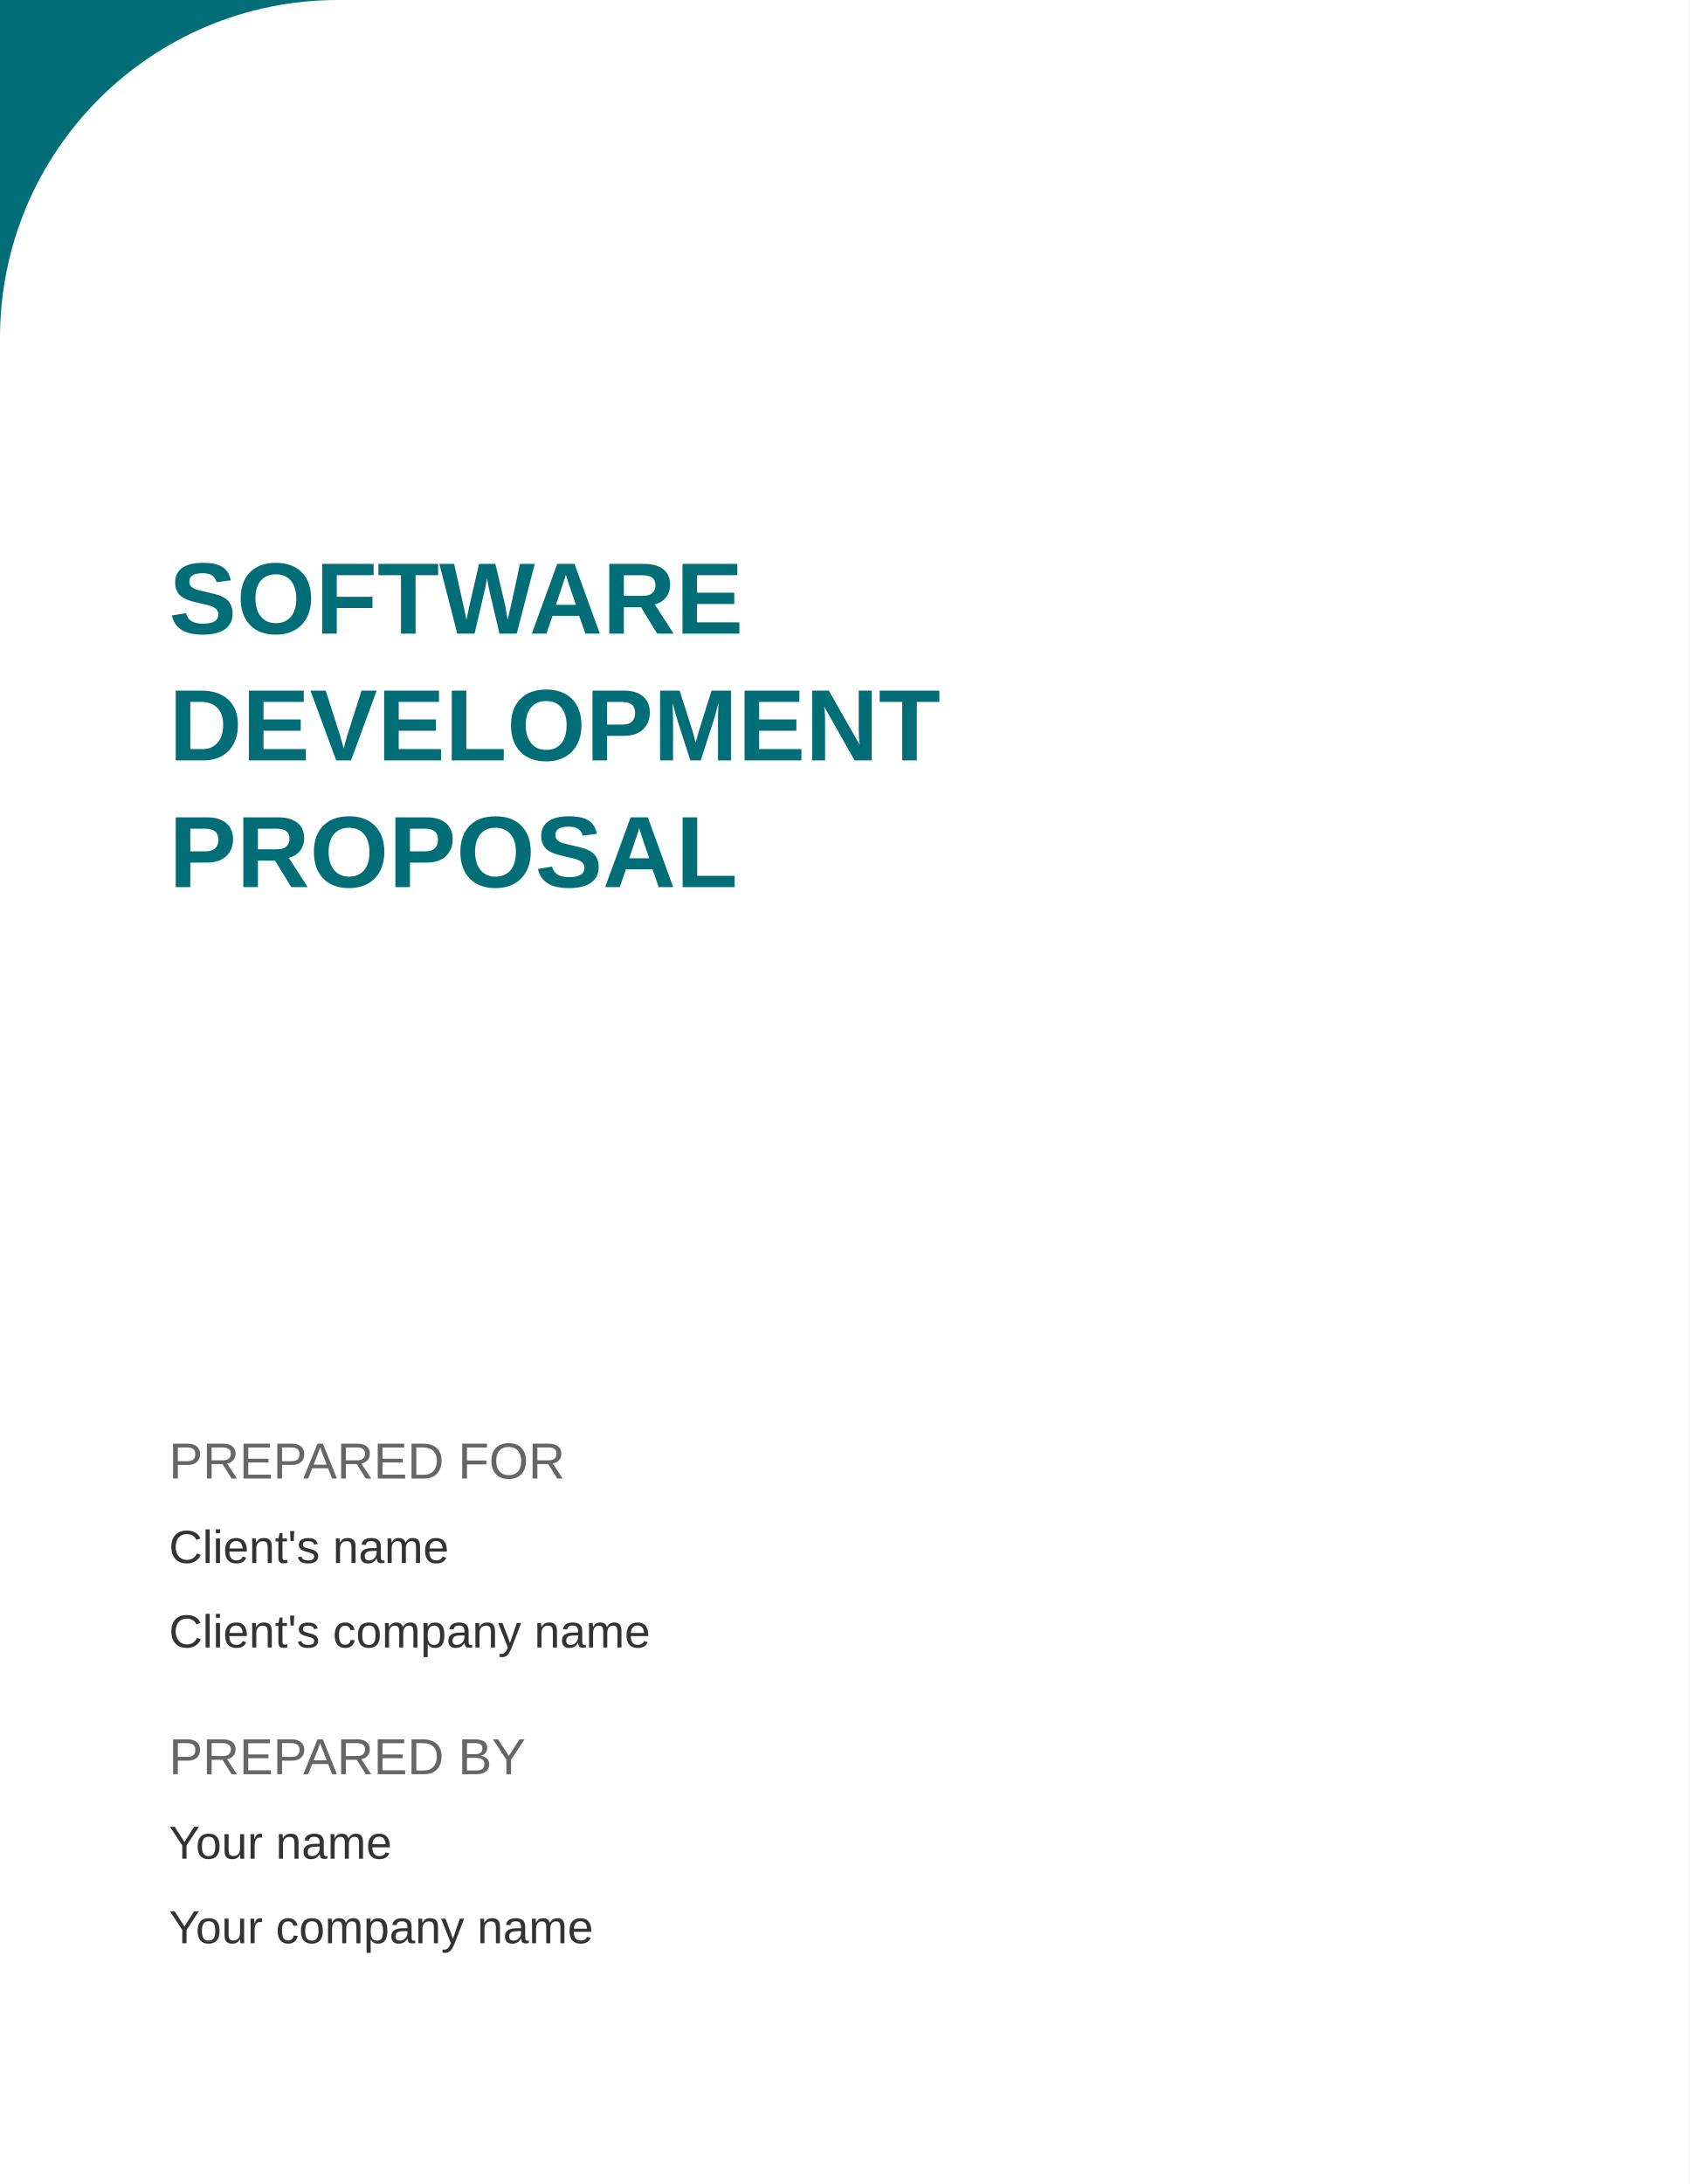
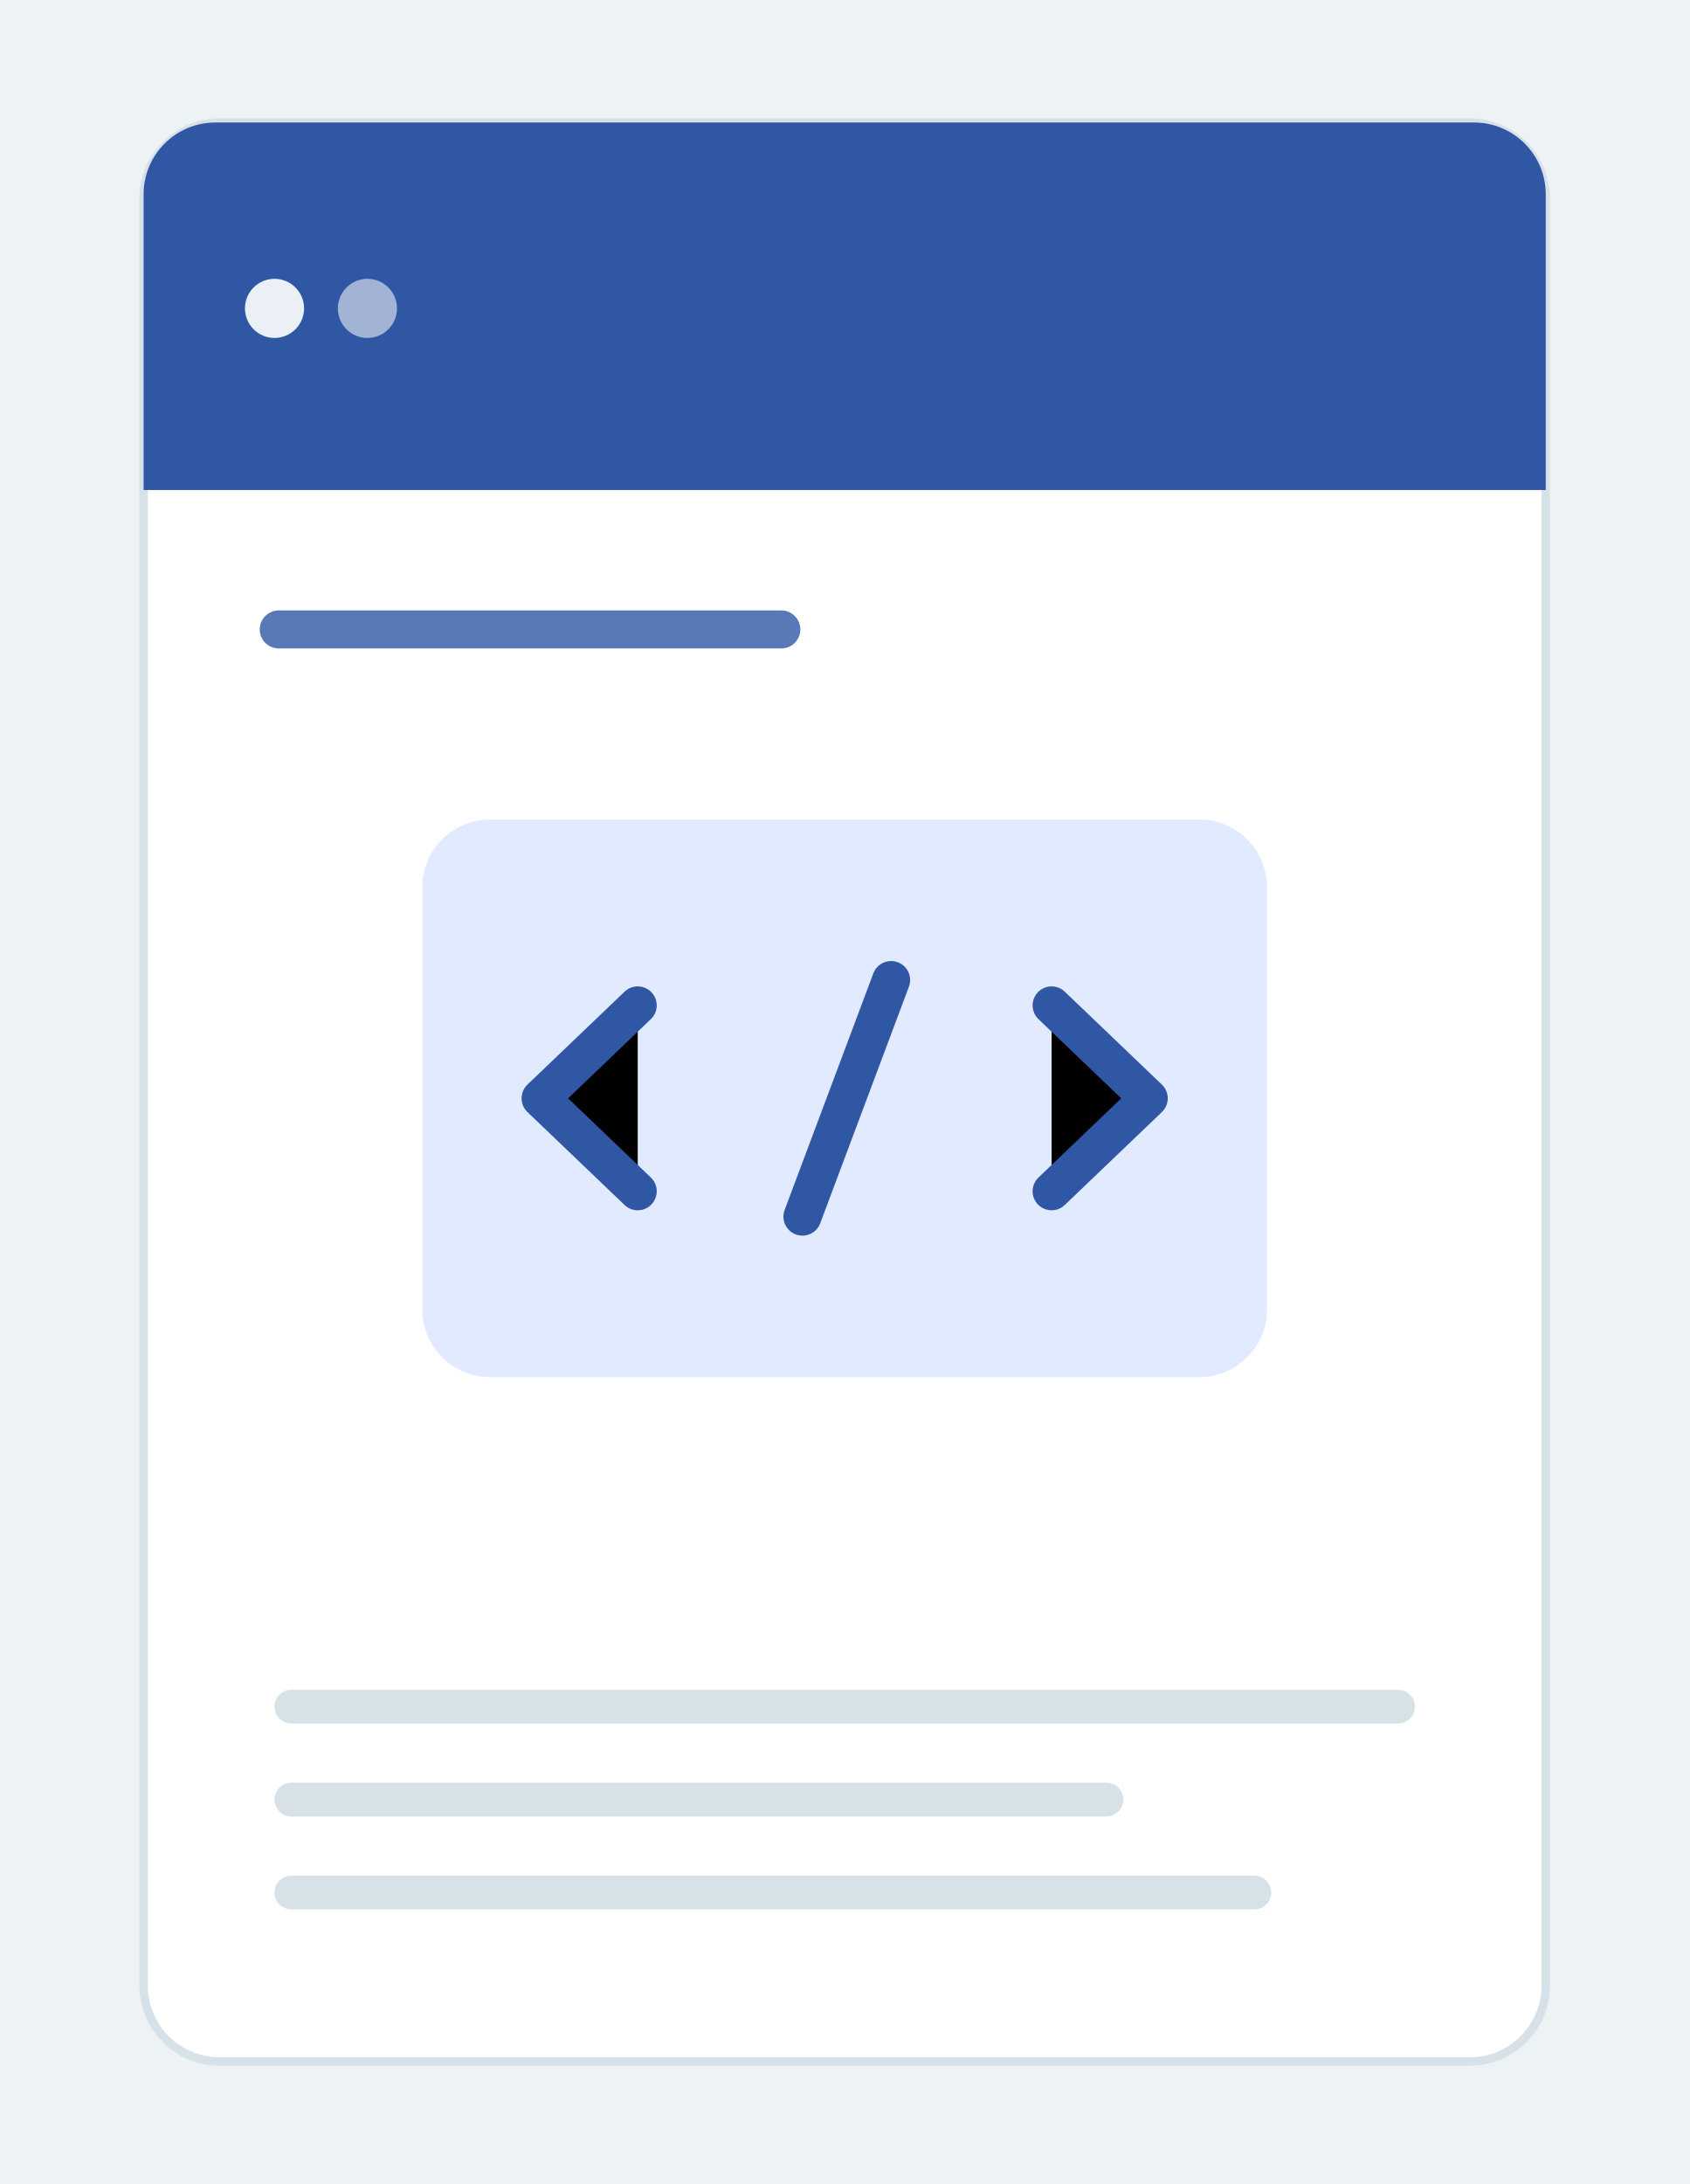
- <svg xmlns="http://www.w3.org/2000/svg" viewBox="0 0 400 517">
-   <rect width="400" height="517" fill="white" />
-   <path d="M0 0 L80 0 A80 80 0 0 0 0 80 Z" fill="#006D77" />
-   <text x="40" y="150" font-family="Arial, sans-serif" font-size="24" font-weight="bold" fill="#006D77">
-     SOFTWARE
-   </text>
-   <text x="40" y="180" font-family="Arial, sans-serif" font-size="24" font-weight="bold" fill="#006D77">
-     DEVELOPMENT
-   </text>
-   <text x="40" y="210" font-family="Arial, sans-serif" font-size="24" font-weight="bold" fill="#006D77">
-     PROPOSAL
-   </text>
-   <text x="40" y="350" font-family="Arial, sans-serif" font-size="12" fill="#666666">
-     PREPARED FOR
-   </text>
-   <text x="40" y="370" font-family="Arial, sans-serif" font-size="11" fill="#333333">
-     Client's name
-   </text>
-   <text x="40" y="390" font-family="Arial, sans-serif" font-size="11" fill="#333333">
-     Client's company name
-   </text>
-   <text x="40" y="420" font-family="Arial, sans-serif" font-size="12" fill="#666666">
-     PREPARED BY
-   </text>
-   <text x="40" y="440" font-family="Arial, sans-serif" font-size="11" fill="#333333">
-     Your name
-   </text>
-   <text x="40" y="460" font-family="Arial, sans-serif" font-size="11" fill="#333333">
-     Your company name
-   </text>
+ <svg xmlns="http://www.w3.org/2000/svg" viewBox="0 0 400 517" role="img" aria-label="Software plan template illustration">
+   <rect width="400" height="517" fill="#edf3f5" />
+   <rect x="34" y="29" width="332" height="459" rx="18" fill="white" stroke="#d7e2e8" stroke-width="2" />
+   <path d="M34 46a17 17 0 0 1 17-17h298a17 17 0 0 1 17 17v70H34Z" fill="#3057a4" />
+   <circle cx="65" cy="73" r="7" fill="white" opacity=".9" />
+   <circle cx="87" cy="73" r="7" fill="white" opacity=".55" />
+   <path d="M66 149h119" stroke="#3057a4" stroke-width="9" stroke-linecap="round" opacity=".8" />
+   <rect x="100" y="194" width="200" height="132" rx="16" fill="#e2eaff" />
+   <path d="m151 238-23 22 23 22m98-44 23 22-23 22m-38-50-21 56" stroke="#3057a4" stroke-width="9" stroke-linecap="round" stroke-linejoin="round" />
+   <path d="M69 404h262M69 426h193M69 448h228" stroke="#d6e2e8" stroke-width="8" stroke-linecap="round" />
</svg>
